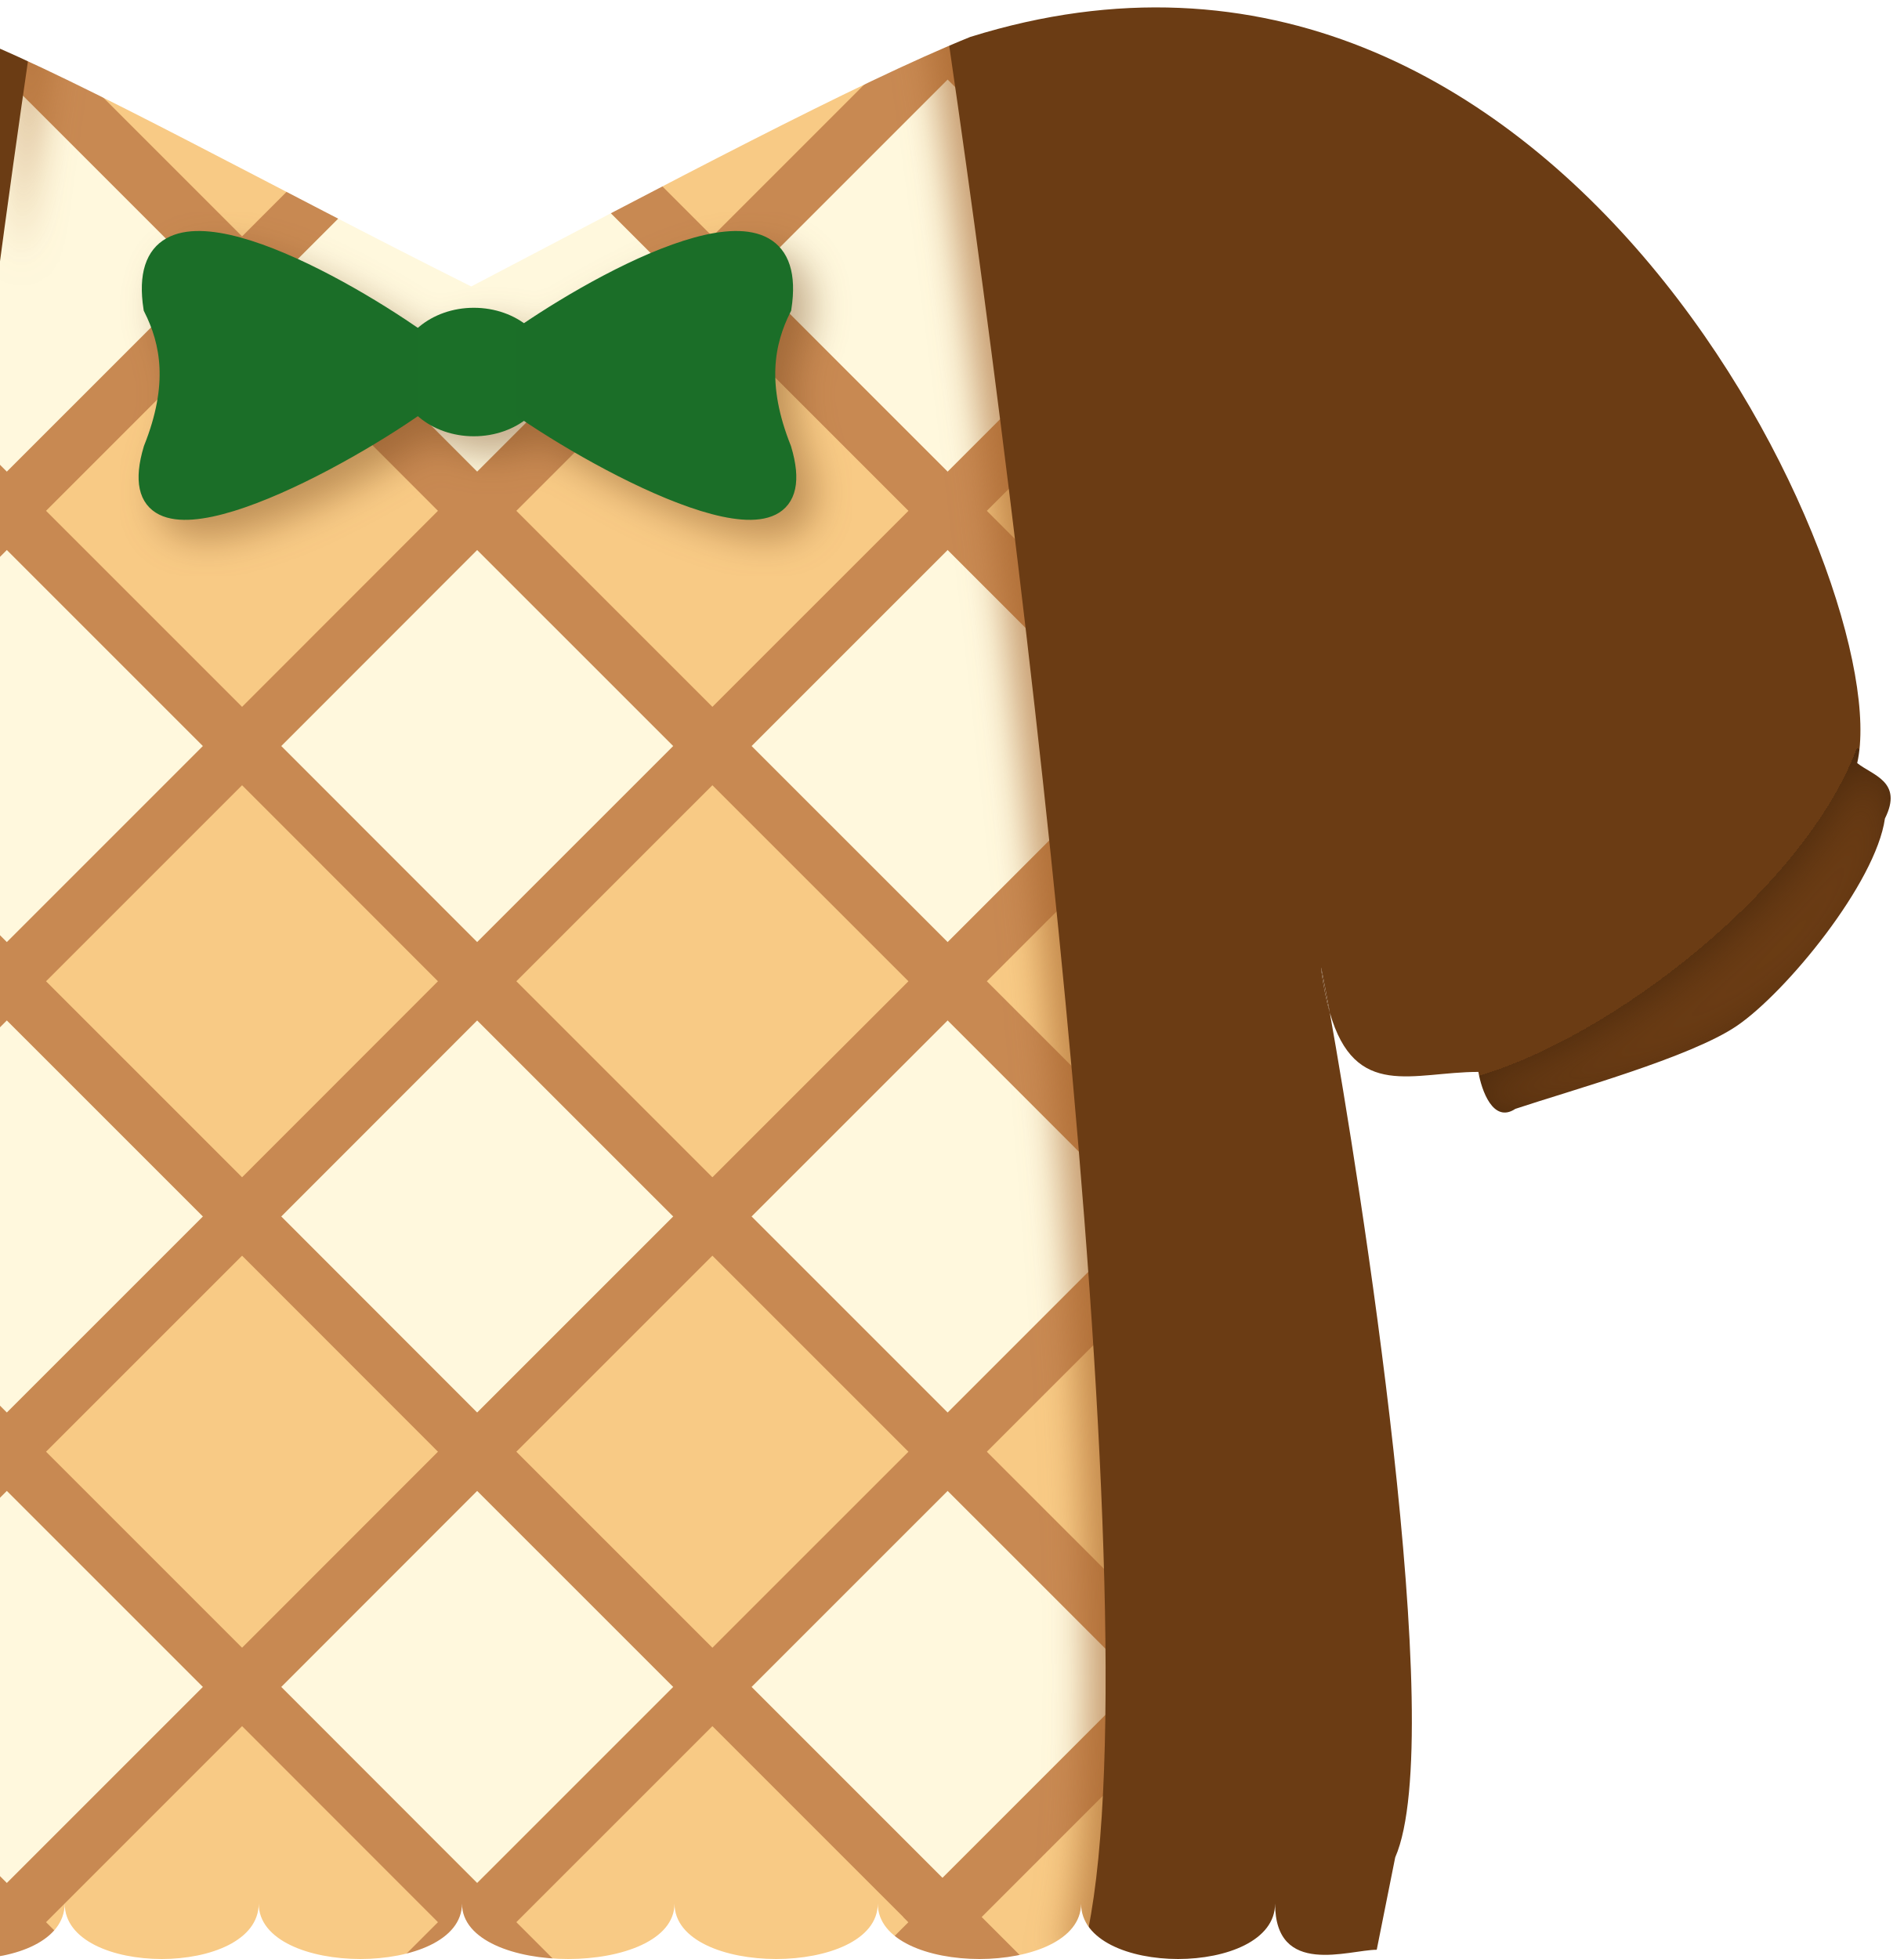
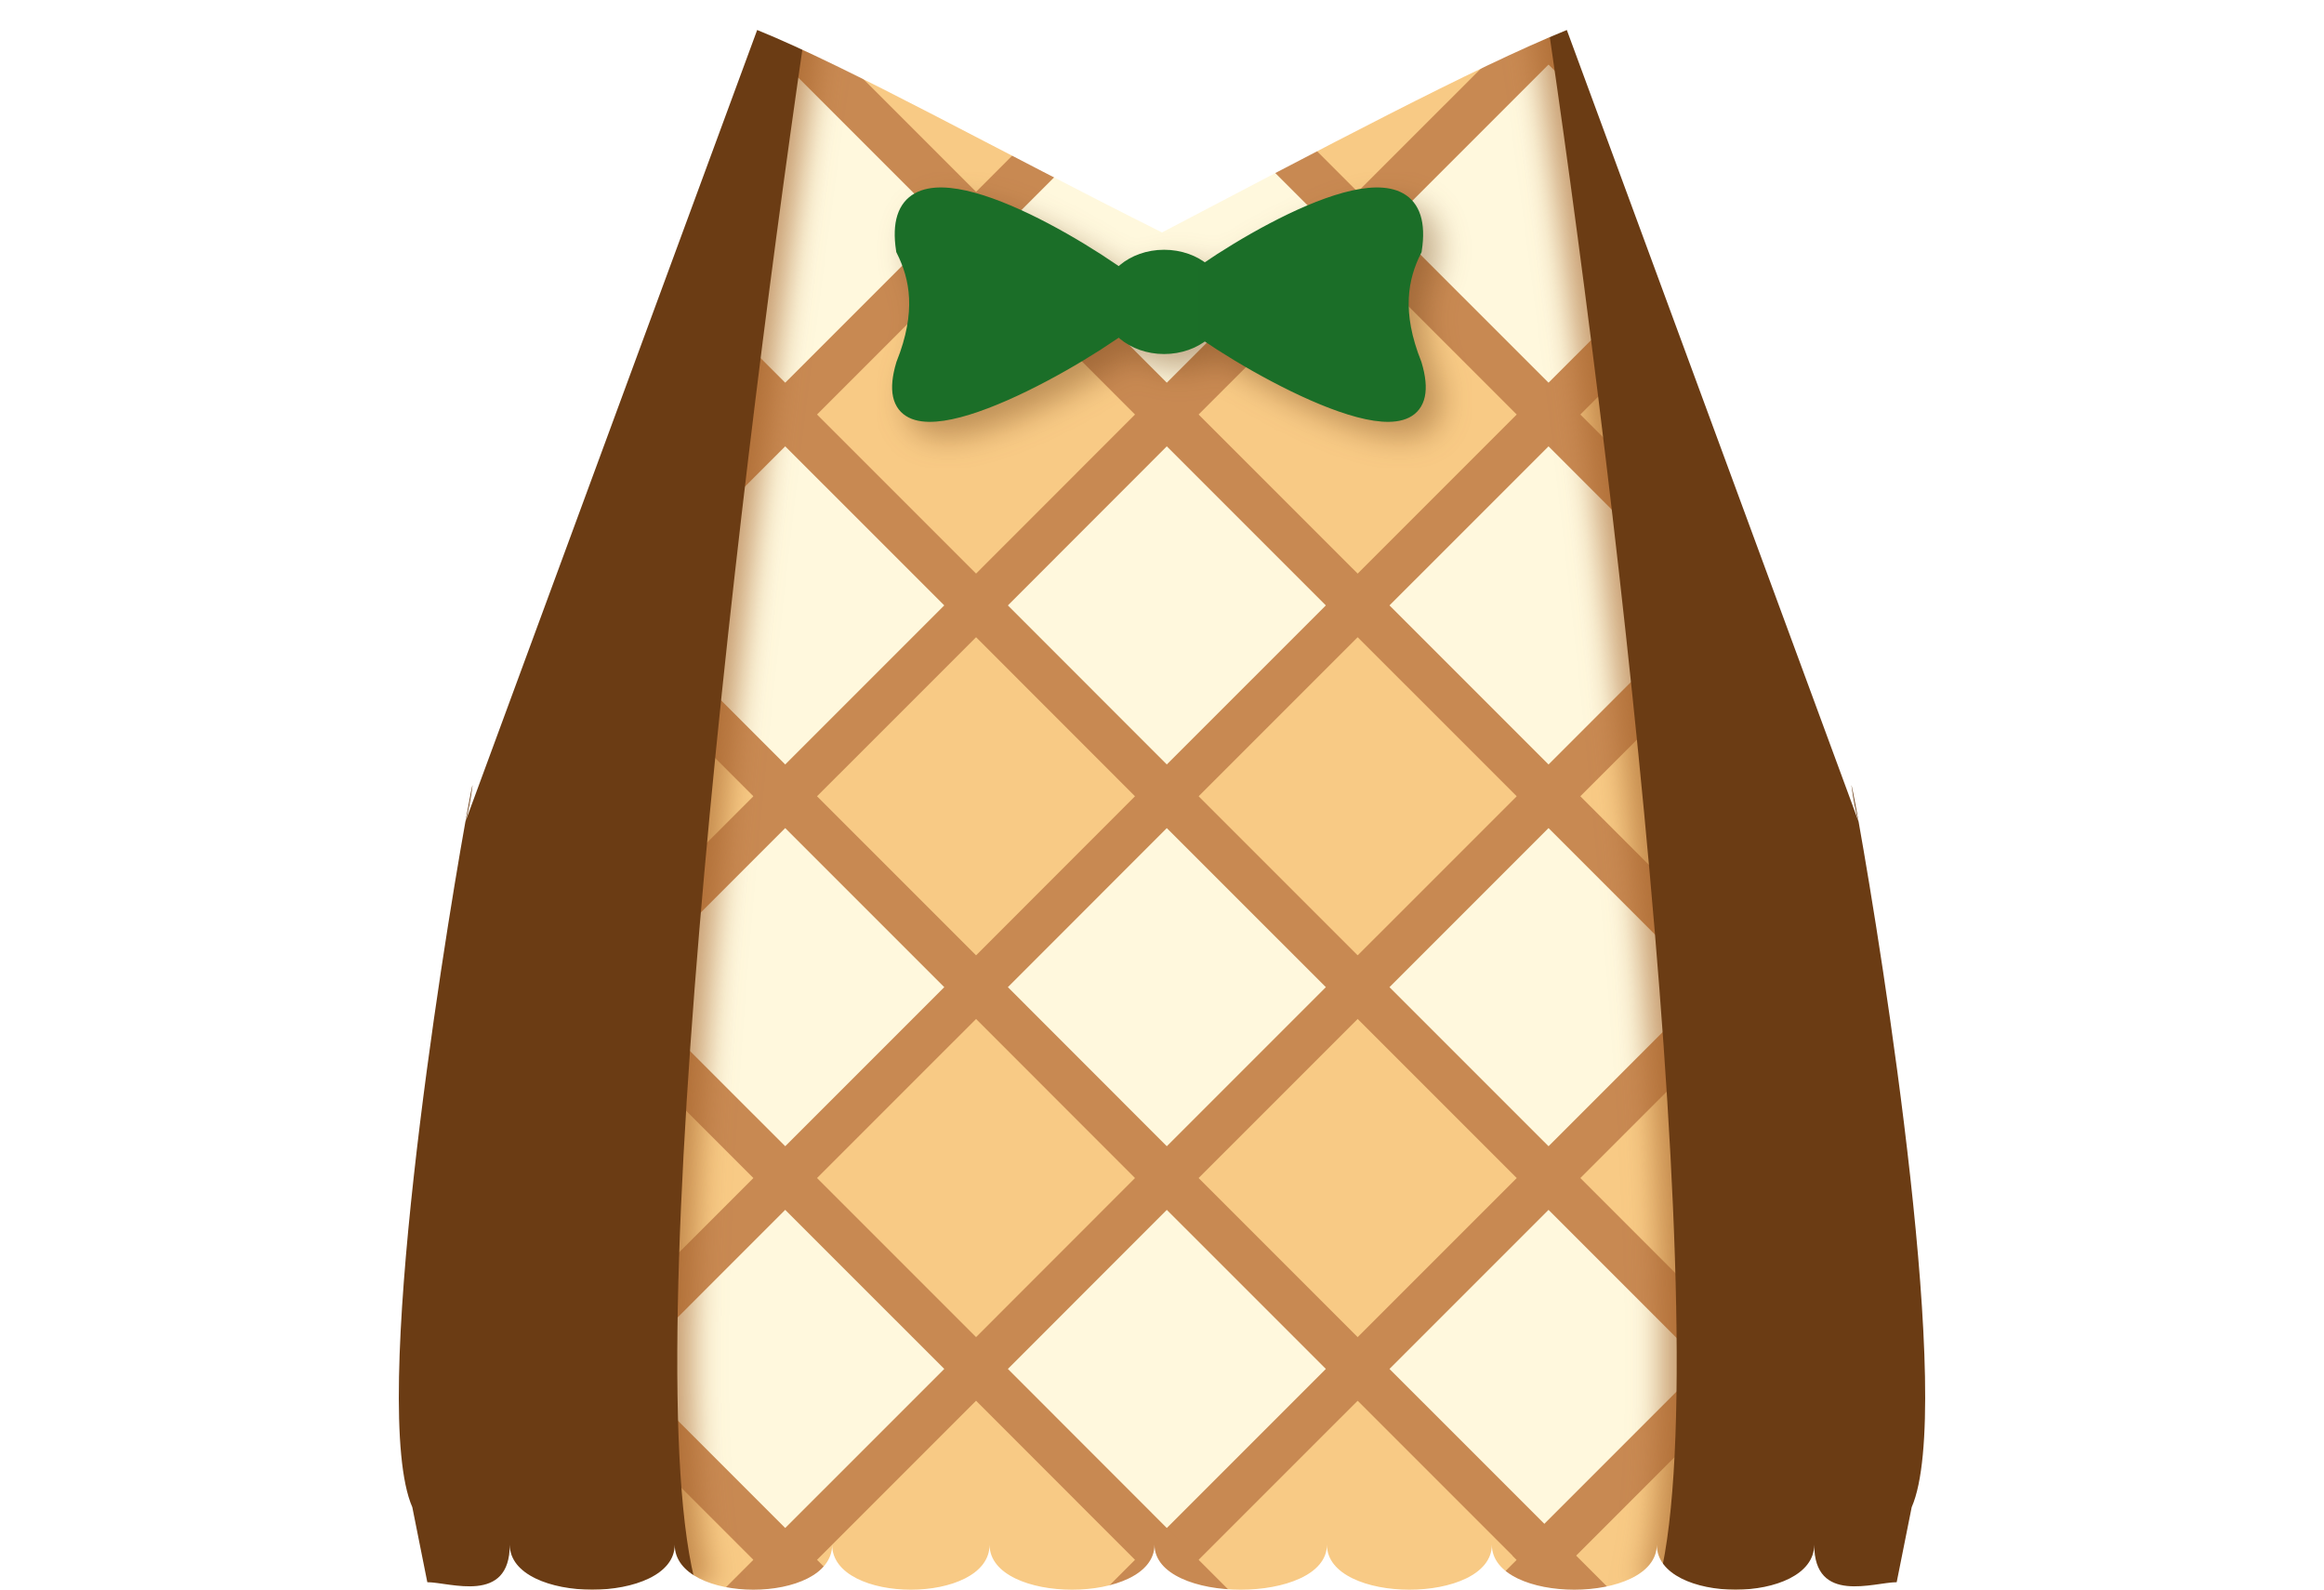
- <svg xmlns="http://www.w3.org/2000/svg" viewBox="1515.0 334.0 103 106.0" width="100%" height="100%">
+ <svg xmlns="http://www.w3.org/2000/svg" viewBox="1463.0 334.0 155.0 106.0" width="100%" height="100%">
  <defs>
    <filter id="filter831_d_495_57" x="1450" y="321" width="70" height="121" filterUnits="userSpaceOnUse" color-interpolation-filters="sRGB">
      <feFlood flood-opacity="0" result="BackgroundImageFix" />
      <feColorMatrix in="SourceAlpha" type="matrix" values="0 0 0 0 0 0 0 0 0 0 0 0 0 0 0 0 0 0 127 0" result="hardAlpha" />
      <feOffset dx="1" />
      <feGaussianBlur stdDeviation="1" />
      <feColorMatrix type="matrix" values="0 0 0 0 0.633 0 0 0 0 0.371 0 0 0 0 0.148 0 0 0 0.6 0" />
      <feBlend mode="normal" in2="BackgroundImageFix" result="effect1_dropShadow_495_57" />
      <feBlend mode="normal" in="SourceGraphic" in2="effect1_dropShadow_495_57" result="shape" />
    </filter>
    <filter id="filter832_d_495_57" x="1563" y="321" width="70" height="121" filterUnits="userSpaceOnUse" color-interpolation-filters="sRGB">
      <feFlood flood-opacity="0" result="BackgroundImageFix" />
      <feColorMatrix in="SourceAlpha" type="matrix" values="0 0 0 0 0 0 0 0 0 0 0 0 0 0 0 0 0 0 127 0" result="hardAlpha" />
      <feOffset dx="-1" />
      <feGaussianBlur stdDeviation="1" />
      <feColorMatrix type="matrix" values="0 0 0 0 0.633 0 0 0 0 0.371 0 0 0 0 0.148 0 0 0 0.6 0" />
      <feBlend mode="normal" in2="BackgroundImageFix" result="effect1_dropShadow_495_57" />
      <feBlend mode="normal" in="SourceGraphic" in2="effect1_dropShadow_495_57" result="shape" />
    </filter>
    <filter id="filter833_d_495_57" x="1521.5" y="345.5" width="39.589" height="19.628" filterUnits="userSpaceOnUse" color-interpolation-filters="sRGB">
      <feFlood flood-opacity="0" result="BackgroundImageFix" />
      <feColorMatrix in="SourceAlpha" type="matrix" values="0 0 0 0 0 0 0 0 0 0 0 0 0 0 0 0 0 0 127 0" result="hardAlpha" />
      <feOffset dx="1" dy="1" />
      <feGaussianBlur stdDeviation="1" />
      <feColorMatrix type="matrix" values="0 0 0 0 0.42 0 0 0 0 0.235 0 0 0 0 0.078 0 0 0 0.4 0" />
      <feBlend mode="normal" in2="BackgroundImageFix" result="effect1_dropShadow_495_57" />
      <feBlend mode="normal" in="SourceGraphic" in2="effect1_dropShadow_495_57" result="shape" />
    </filter>
    <filter id="filter834_i_495_57" x="1461" y="374.5" width="25.5" height="20.5" filterUnits="userSpaceOnUse" color-interpolation-filters="sRGB">
      <feFlood flood-opacity="0" result="BackgroundImageFix" />
      <feBlend mode="normal" in="SourceGraphic" in2="BackgroundImageFix" result="shape" />
      <feColorMatrix in="SourceAlpha" type="matrix" values="0 0 0 0 0 0 0 0 0 0 0 0 0 0 0 0 0 0 127 0" result="hardAlpha" />
      <feOffset dx="-1" />
      <feGaussianBlur stdDeviation="1.5" />
      <feComposite in2="hardAlpha" operator="arithmetic" k2="-1" k3="1" />
      <feColorMatrix type="matrix" values="0 0 0 0 0.275 0 0 0 0 0.149 0 0 0 0 0.043 0 0 0 1 0" />
      <feBlend mode="normal" in2="shape" result="effect1_innerShadow_495_57" />
    </filter>
    <filter id="filter835_i_495_57" x="1594" y="374.5" width="24.5" height="20.5" filterUnits="userSpaceOnUse" color-interpolation-filters="sRGB">
      <feFlood flood-opacity="0" result="BackgroundImageFix" />
      <feBlend mode="normal" in="SourceGraphic" in2="BackgroundImageFix" result="shape" />
      <feColorMatrix in="SourceAlpha" type="matrix" values="0 0 0 0 0 0 0 0 0 0 0 0 0 0 0 0 0 0 127 0" result="hardAlpha" />
      <feOffset />
      <feGaussianBlur stdDeviation="1.5" />
      <feComposite in2="hardAlpha" operator="arithmetic" k2="-1" k3="1" />
      <feColorMatrix type="matrix" values="0 0 0 0 0.275 0 0 0 0 0.151 0 0 0 0 0.045 0 0 0 1 0" />
      <feBlend mode="normal" in2="shape" result="effect1_innerShadow_495_57" />
    </filter>
-     <clipPath id="clip_top_puffy_sleeve_03_torso">
-       <rect x="1515.0" y="334.0" width="103" height="106.0" />
-     </clipPath>
  </defs>
-   <g clip-path="url(#clip_top_puffy_sleeve_03_torso)">
-     <mask id="mask98_495_57" style="mask-type:alpha" maskUnits="userSpaceOnUse" x="1463" y="334" width="155" height="106">
-       <path d="M1586.96 388.79C1586.62 386.916 1586.43 386.009 1586.5 386.5C1586.62 387.391 1586.77 388.148 1586.96 388.79Z" fill="black" />
-       <path d="M1513.5 336C1481.5 326 1463.33 365.79 1465.5 375.29C1464.67 375.957 1463 376.29 1464 378.29C1464.5 381.79 1469.34 387.679 1472 389.5C1474.5 391.21 1481 393 1484 394C1485.2 394.8 1485.83 393 1486 392C1489.52 392 1492.66 393.553 1494.04 388.79C1494.38 386.916 1494.56 386.009 1494.5 386.5C1494.38 387.391 1494.23 388.148 1494.04 388.79C1492.46 397.618 1487.61 427.901 1490.5 434.5L1491.5 439.5C1493 439.5 1497 441 1497 437C1497 441 1508 441 1508 437C1508 441 1518.5 441 1518.5 437C1518.5 441 1529 441 1529 437C1529 441 1540 441 1540 437C1540 441 1551.5 441 1551.5 437C1551.5 441 1562.5 441 1562.5 437C1562.5 441 1573.5 441 1573.5 437C1573.5 441 1584 441 1584 437C1584 441 1588 439.5 1589.5 439.5L1590.5 434.5C1593.39 427.901 1588.54 397.618 1586.96 388.79C1586.77 388.148 1586.62 387.391 1586.5 386.5C1586.43 386.009 1586.62 386.916 1586.96 388.79C1588.33 393.553 1591.47 392 1595 392C1595.17 393 1595.8 394.8 1597 394C1600 393 1606.5 391.21 1609 389.5C1611.66 387.679 1616.5 381.79 1617 378.29C1618 376.29 1616.33 375.957 1615.5 375.29C1617.67 365.79 1599.5 326 1567.5 336C1561.33 338.5 1551 344 1540.5 349.5C1529.5 344 1519.67 338.5 1513.5 336Z" fill="black" />
-     </mask>
-     <g mask="url(#mask98_495_57)">
-       <path d="M1646 326H1433V489H1646V326Z" fill="#FFF8DD" />
-       <path d="M1477.18 348.912L1464.46 361.64L1477.18 374.368L1489.91 361.64L1477.18 348.912Z" fill="#F8CA85" stroke="#C88952" stroke-width="3" />
-       <path d="M1502.64 323.456L1489.91 336.184L1502.64 348.912L1515.37 336.184L1502.64 323.456Z" fill="#F8CA85" stroke="#C88952" stroke-width="3" />
-       <path d="M1451.73 374.367L1439 387.095L1451.73 399.823L1464.46 387.095L1451.73 374.367Z" fill="#F8CA85" stroke="#C88952" stroke-width="3" />
-       <path d="M1502.64 374.367L1489.91 387.095L1502.64 399.823L1515.37 387.095L1502.64 374.367Z" fill="#F8CA85" stroke="#C88952" stroke-width="3" />
-       <path d="M1528.1 348.912L1515.37 361.64L1528.1 374.368L1540.82 361.64L1528.1 348.912Z" fill="#F8CA85" stroke="#C88952" stroke-width="3" />
-       <path d="M1553.55 323.456L1540.82 336.184L1553.55 348.912L1566.28 336.184L1553.55 323.456Z" fill="#F8CA85" stroke="#C88952" stroke-width="3" />
-       <path d="M1477.18 399.823L1464.46 412.551L1477.18 425.279L1489.91 412.551L1477.18 399.823Z" fill="#F8CA85" stroke="#C88952" stroke-width="3" />
-       <path d="M1528.1 399.823L1515.37 412.551L1528.1 425.279L1540.82 412.551L1528.1 399.823Z" fill="#F8CA85" stroke="#C88952" stroke-width="3" />
-       <path d="M1553.55 425.279L1540.82 438.007L1553.55 450.735L1566.28 438.007L1553.55 425.279Z" fill="#F8CA85" stroke="#C88952" stroke-width="3" />
-       <path d="M1553.55 374.367L1540.82 387.095L1553.55 399.823L1566.28 387.095L1553.55 374.367Z" fill="#F8CA85" stroke="#C88952" stroke-width="3" />
-       <path d="M1579.01 399.823L1566.28 412.551L1579.01 425.279L1591.74 412.551L1579.01 399.823Z" fill="#F8CA85" stroke="#C88952" stroke-width="3" />
-       <path d="M1578.73 425L1566 437.728L1578.73 450.456L1591.46 437.728L1578.73 425Z" fill="#F8CA85" stroke="#C88952" stroke-width="3" />
-       <path d="M1579.01 348.912L1566.28 361.64L1579.01 374.368L1591.74 361.64L1579.01 348.912Z" fill="#F8CA85" stroke="#C88952" stroke-width="3" />
-       <path d="M1604.46 374.367L1591.74 387.095L1604.46 399.823L1617.19 387.095L1604.46 374.367Z" fill="#F8CA85" stroke="#C88952" stroke-width="3" />
-       <path d="M1502.64 425.279L1489.91 438.007L1502.64 450.735L1515.37 438.007L1502.64 425.279Z" fill="#F8CA85" stroke="#C88952" stroke-width="3" />
-       <path d="M1502.64 348.912L1489.91 361.64L1502.64 374.368L1515.37 361.64L1502.64 348.912Z" fill="#F8CA85" stroke="#C88952" stroke-width="3" />
-       <path d="M1528.1 323.456L1515.37 336.184L1528.1 348.912L1540.82 336.184L1528.1 323.456Z" fill="#F8CA85" stroke="#C88952" stroke-width="3" />
-       <path d="M1477.18 374.367L1464.46 387.095L1477.18 399.823L1489.91 387.095L1477.18 374.367Z" fill="#F8CA85" stroke="#C88952" stroke-width="3" />
-       <path d="M1528.1 374.367L1515.37 387.095L1528.1 399.823L1540.82 387.095L1528.1 374.367Z" fill="#F8CA85" stroke="#C88952" stroke-width="3" />
-       <path d="M1553.55 348.912L1540.82 361.64L1553.55 374.368L1566.28 361.64L1553.55 348.912Z" fill="#F8CA85" stroke="#C88952" stroke-width="3" />
-       <path d="M1579.01 323.456L1566.28 336.184L1579.01 348.912L1591.74 336.184L1579.01 323.456Z" fill="#F8CA85" stroke="#C88952" stroke-width="3" />
-       <path d="M1502.64 399.823L1489.91 412.551L1502.64 425.279L1515.37 412.551L1502.64 399.823Z" fill="#F8CA85" stroke="#C88952" stroke-width="3" />
-       <path d="M1553.55 399.823L1540.82 412.551L1553.55 425.279L1566.28 412.551L1553.55 399.823Z" fill="#F8CA85" stroke="#C88952" stroke-width="3" />
-       <path d="M1579.01 374.367L1566.28 387.095L1579.01 399.823L1591.74 387.095L1579.01 374.367Z" fill="#F8CA85" stroke="#C88952" stroke-width="3" />
-       <path d="M1604.46 348.912L1591.74 361.64L1604.46 374.368L1617.19 361.64L1604.46 348.912Z" fill="#F8CA85" stroke="#C88952" stroke-width="3" />
-       <path d="M1528.1 425.279L1515.37 438.007L1528.1 450.735L1540.82 438.007L1528.1 425.279Z" fill="#F8CA85" stroke="#C88952" stroke-width="3" />
-       <g filter="url(#filter831_d_495_57)">
-         <path d="M1509.5 440C1505.1 424.8 1512.67 363 1517 334L1483.5 323L1451 371.5L1477 395.5L1479 440H1509.5Z" fill="#6B3C14" />
-       </g>
-       <g filter="url(#filter832_d_495_57)">
-         <path d="M1573.5 440C1577.9 424.8 1570.33 363 1566 334L1599.5 323L1632 371.5L1606 395.5L1604 440H1573.5Z" fill="#6B3C14" />
-       </g>
-       <g filter="url(#filter833_d_495_57)">
-         <path d="M1540.64 357.606C1542.95 357.606 1544.81 356.05 1544.81 354.13C1544.81 352.21 1542.95 350.654 1540.64 350.654C1538.34 350.654 1536.47 352.21 1536.47 354.13C1536.47 356.05 1538.34 357.606 1540.64 357.606Z" fill="#1B6F28" />
-         <path d="M1523.26 350.654C1522.15 343.424 1532.07 348.569 1537.17 352.045V356.216C1532.07 359.692 1521.18 365.253 1523.26 358.302C1524.65 354.826 1524.19 352.508 1523.26 350.654Z" fill="#1B6E28" stroke="#1B6E28" />
-         <path d="M1557.33 350.654C1558.44 343.424 1548.52 348.569 1543.42 352.045V356.216C1548.52 359.692 1559.41 365.253 1557.33 358.302C1555.94 354.826 1556.4 352.508 1557.33 350.654Z" fill="#1B6E28" stroke="#1B6E28" />
-       </g>
-       <g filter="url(#filter834_i_495_57)">
-         <path d="M1486.5 392.5C1479.3 390.9 1468 382.5 1465 374.5C1464.17 375 1462.4 376.1 1462 376.5C1462.8 389.7 1478 394.333 1485.5 395L1486.5 392.5Z" fill="#6B3C14" />
-       </g>
-       <g filter="url(#filter835_i_495_57)">
-         <path d="M1594 392.5C1601.2 390.9 1612.5 382.5 1615.5 374.5C1616.33 375 1618.1 376.1 1618.5 376.5C1617.7 389.7 1602.5 394.333 1595 395L1594 392.5Z" fill="#6B3C14" />
-       </g>
+   <mask id="mask98_495_57" style="mask-type:alpha" maskUnits="userSpaceOnUse" x="1463" y="334" width="155" height="106">
+     <path d="M1586.96 388.79C1586.62 386.916 1586.43 386.009 1586.5 386.5C1586.62 387.391 1586.77 388.148 1586.96 388.79Z" fill="black" />
+     <path d="M1513.5 336L1494.04 388.79C1494.38 386.916 1494.56 386.009 1494.5 386.5C1494.38 387.391 1494.23 388.148 1494.04 388.79C1492.46 397.618 1487.61 427.901 1490.5 434.5L1491.5 439.5C1493 439.5 1497 441 1497 437C1497 441 1508 441 1508 437C1508 441 1518.5 441 1518.5 437C1518.5 441 1529 441 1529 437C1529 441 1540 441 1540 437C1540 441 1551.5 441 1551.5 437C1551.5 441 1562.5 441 1562.5 437C1562.5 441 1573.5 441 1573.5 437C1573.5 441 1584 441 1584 437C1584 441 1588 439.5 1589.5 439.5L1590.5 434.5C1593.39 427.901 1588.54 397.618 1586.96 388.79L1567.5 336C1561.33 338.5 1551 344 1540.5 349.5C1529.5 344 1519.67 338.5 1513.5 336Z" fill="black" />
+   </mask>
+   <g mask="url(#mask98_495_57)">
+     <path d="M1646 326H1433V489H1646V326Z" fill="#FFF8DD" />
+     <path d="M1477.18 348.912L1464.46 361.64L1477.18 374.368L1489.91 361.64L1477.18 348.912Z" fill="#F8CA85" stroke="#C88952" stroke-width="3" />
+     <path d="M1502.64 323.456L1489.91 336.184L1502.64 348.912L1515.37 336.184L1502.64 323.456Z" fill="#F8CA85" stroke="#C88952" stroke-width="3" />
+     <path d="M1451.73 374.367L1439 387.095L1451.73 399.823L1464.46 387.095L1451.73 374.367Z" fill="#F8CA85" stroke="#C88952" stroke-width="3" />
+     <path d="M1502.64 374.367L1489.91 387.095L1502.64 399.823L1515.37 387.095L1502.64 374.367Z" fill="#F8CA85" stroke="#C88952" stroke-width="3" />
+     <path d="M1528.1 348.912L1515.37 361.64L1528.1 374.368L1540.82 361.64L1528.1 348.912Z" fill="#F8CA85" stroke="#C88952" stroke-width="3" />
+     <path d="M1553.55 323.456L1540.82 336.184L1553.55 348.912L1566.28 336.184L1553.55 323.456Z" fill="#F8CA85" stroke="#C88952" stroke-width="3" />
+     <path d="M1477.18 399.823L1464.46 412.551L1477.18 425.279L1489.91 412.551L1477.18 399.823Z" fill="#F8CA85" stroke="#C88952" stroke-width="3" />
+     <path d="M1528.1 399.823L1515.37 412.551L1528.1 425.279L1540.82 412.551L1528.1 399.823Z" fill="#F8CA85" stroke="#C88952" stroke-width="3" />
+     <path d="M1553.55 425.279L1540.82 438.007L1553.55 450.735L1566.28 438.007L1553.55 425.279Z" fill="#F8CA85" stroke="#C88952" stroke-width="3" />
+     <path d="M1553.55 374.367L1540.82 387.095L1553.55 399.823L1566.28 387.095L1553.55 374.367Z" fill="#F8CA85" stroke="#C88952" stroke-width="3" />
+     <path d="M1579.01 399.823L1566.28 412.551L1579.01 425.279L1591.74 412.551L1579.01 399.823Z" fill="#F8CA85" stroke="#C88952" stroke-width="3" />
+     <path d="M1578.73 425L1566 437.728L1578.73 450.456L1591.46 437.728L1578.73 425Z" fill="#F8CA85" stroke="#C88952" stroke-width="3" />
+     <path d="M1579.01 348.912L1566.28 361.64L1579.01 374.368L1591.74 361.64L1579.01 348.912Z" fill="#F8CA85" stroke="#C88952" stroke-width="3" />
+     <path d="M1604.46 374.367L1591.74 387.095L1604.46 399.823L1617.19 387.095L1604.46 374.367Z" fill="#F8CA85" stroke="#C88952" stroke-width="3" />
+     <path d="M1502.64 425.279L1489.91 438.007L1502.64 450.735L1515.37 438.007L1502.64 425.279Z" fill="#F8CA85" stroke="#C88952" stroke-width="3" />
+     <path d="M1502.64 348.912L1489.91 361.64L1502.64 374.368L1515.37 361.64L1502.64 348.912Z" fill="#F8CA85" stroke="#C88952" stroke-width="3" />
+     <path d="M1528.1 323.456L1515.37 336.184L1528.1 348.912L1540.82 336.184L1528.1 323.456Z" fill="#F8CA85" stroke="#C88952" stroke-width="3" />
+     <path d="M1477.18 374.367L1464.46 387.095L1477.18 399.823L1489.91 387.095L1477.18 374.367Z" fill="#F8CA85" stroke="#C88952" stroke-width="3" />
+     <path d="M1528.1 374.367L1515.37 387.095L1528.1 399.823L1540.82 387.095L1528.1 374.367Z" fill="#F8CA85" stroke="#C88952" stroke-width="3" />
+     <path d="M1553.55 348.912L1540.82 361.64L1553.55 374.368L1566.28 361.64L1553.55 348.912Z" fill="#F8CA85" stroke="#C88952" stroke-width="3" />
+     <path d="M1579.01 323.456L1566.28 336.184L1579.01 348.912L1591.74 336.184L1579.01 323.456Z" fill="#F8CA85" stroke="#C88952" stroke-width="3" />
+     <path d="M1502.64 399.823L1489.91 412.551L1502.64 425.279L1515.37 412.551L1502.64 399.823Z" fill="#F8CA85" stroke="#C88952" stroke-width="3" />
+     <path d="M1553.55 399.823L1540.82 412.551L1553.55 425.279L1566.28 412.551L1553.55 399.823Z" fill="#F8CA85" stroke="#C88952" stroke-width="3" />
+     <path d="M1579.01 374.367L1566.28 387.095L1579.01 399.823L1591.74 387.095L1579.01 374.367Z" fill="#F8CA85" stroke="#C88952" stroke-width="3" />
+     <path d="M1604.46 348.912L1591.74 361.64L1604.46 374.368L1617.19 361.64L1604.46 348.912Z" fill="#F8CA85" stroke="#C88952" stroke-width="3" />
+     <path d="M1528.1 425.279L1515.37 438.007L1528.1 450.735L1540.82 438.007L1528.1 425.279Z" fill="#F8CA85" stroke="#C88952" stroke-width="3" />
+     <g filter="url(#filter831_d_495_57)">
+       <path d="M1509.5 440C1505.1 424.8 1512.67 363 1517 334L1483.5 323L1451 371.5L1477 395.5L1479 440H1509.5Z" fill="#6B3C14" />
+     </g>
+     <g filter="url(#filter832_d_495_57)">
+       <path d="M1573.5 440C1577.9 424.8 1570.33 363 1566 334L1599.5 323L1632 371.5L1606 395.5L1604 440H1573.5Z" fill="#6B3C14" />
+     </g>
+     <g filter="url(#filter833_d_495_57)">
+       <path d="M1540.64 357.606C1542.95 357.606 1544.81 356.05 1544.81 354.13C1544.81 352.21 1542.95 350.654 1540.64 350.654C1538.34 350.654 1536.47 352.21 1536.47 354.13C1536.47 356.05 1538.34 357.606 1540.64 357.606Z" fill="#1B6F28" />
+       <path d="M1523.26 350.654C1522.15 343.424 1532.07 348.569 1537.17 352.045V356.216C1532.07 359.692 1521.18 365.253 1523.26 358.302C1524.65 354.826 1524.19 352.508 1523.26 350.654Z" fill="#1B6E28" stroke="#1B6E28" />
+       <path d="M1557.33 350.654C1558.44 343.424 1548.52 348.569 1543.42 352.045V356.216C1548.52 359.692 1559.41 365.253 1557.33 358.302C1555.94 354.826 1556.4 352.508 1557.33 350.654Z" fill="#1B6E28" stroke="#1B6E28" />
+     </g>
+     <g filter="url(#filter834_i_495_57)">
+       <path d="M1486.5 392.5C1479.3 390.9 1468 382.5 1465 374.5C1464.17 375 1462.4 376.1 1462 376.5C1462.8 389.7 1478 394.333 1485.5 395L1486.5 392.5Z" fill="#6B3C14" />
+     </g>
+     <g filter="url(#filter835_i_495_57)">
+       <path d="M1594 392.5C1601.2 390.9 1612.5 382.5 1615.5 374.5C1616.33 375 1618.1 376.1 1618.5 376.5C1617.7 389.7 1602.5 394.333 1595 395L1594 392.5Z" fill="#6B3C14" />
    </g>
  </g>
</svg>
